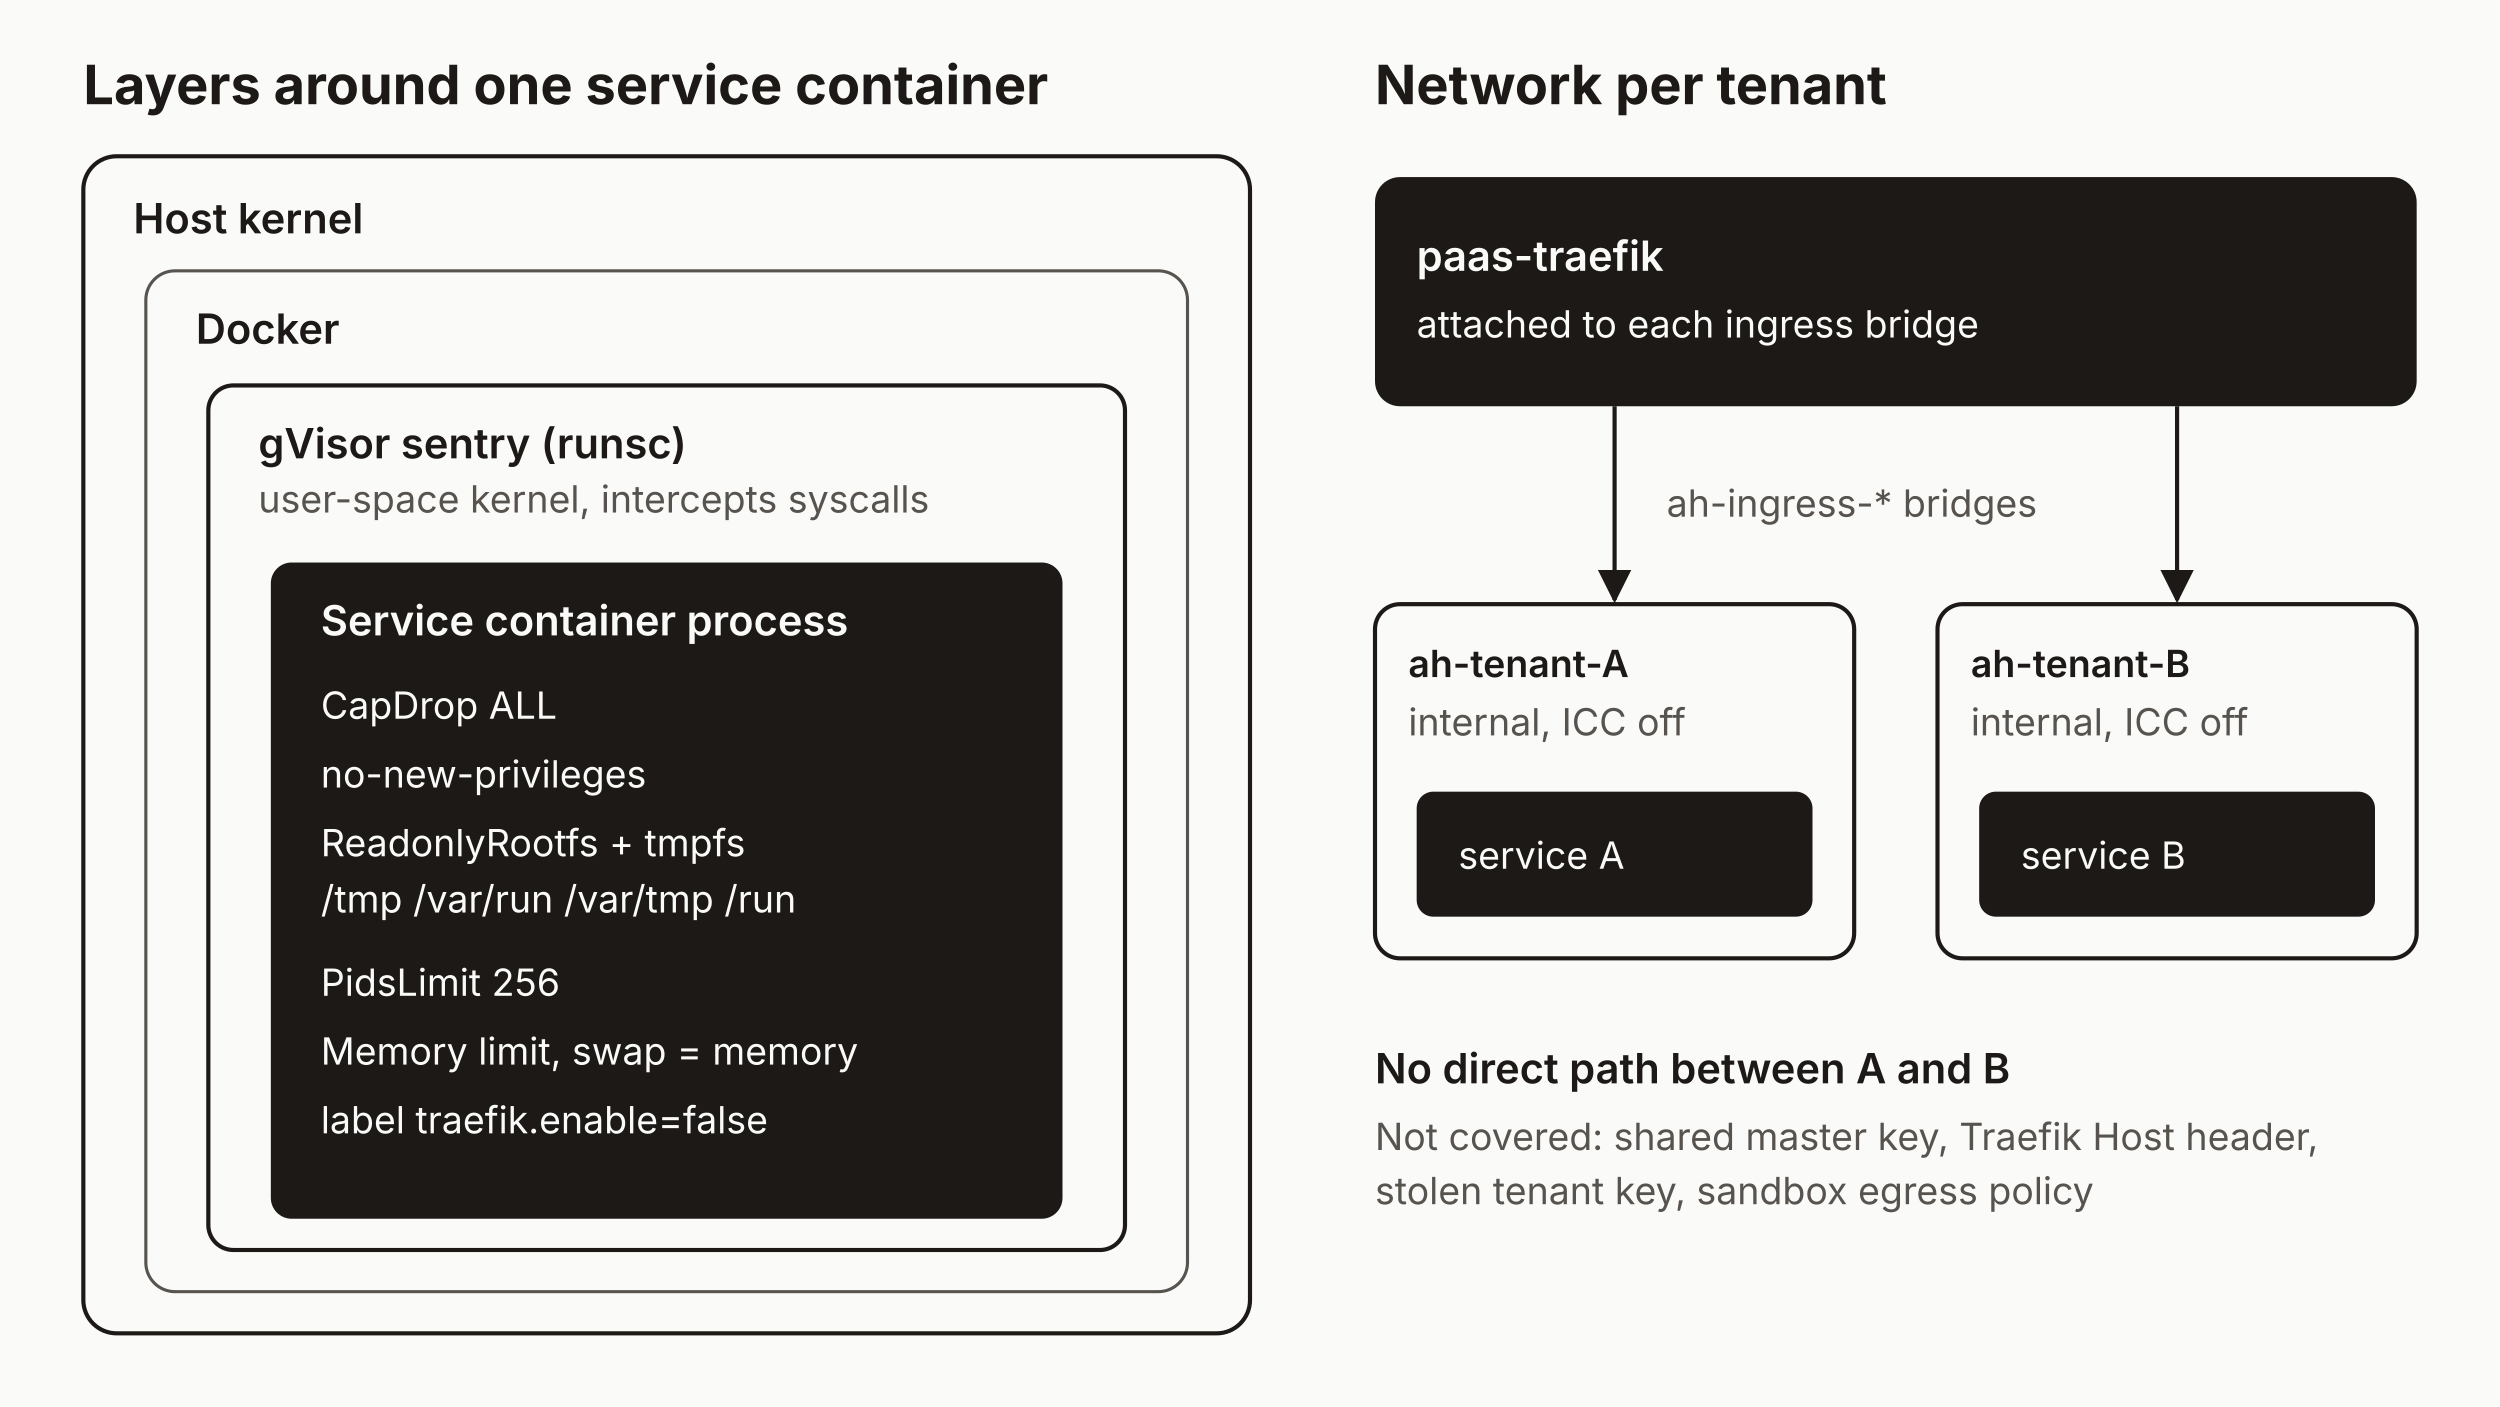
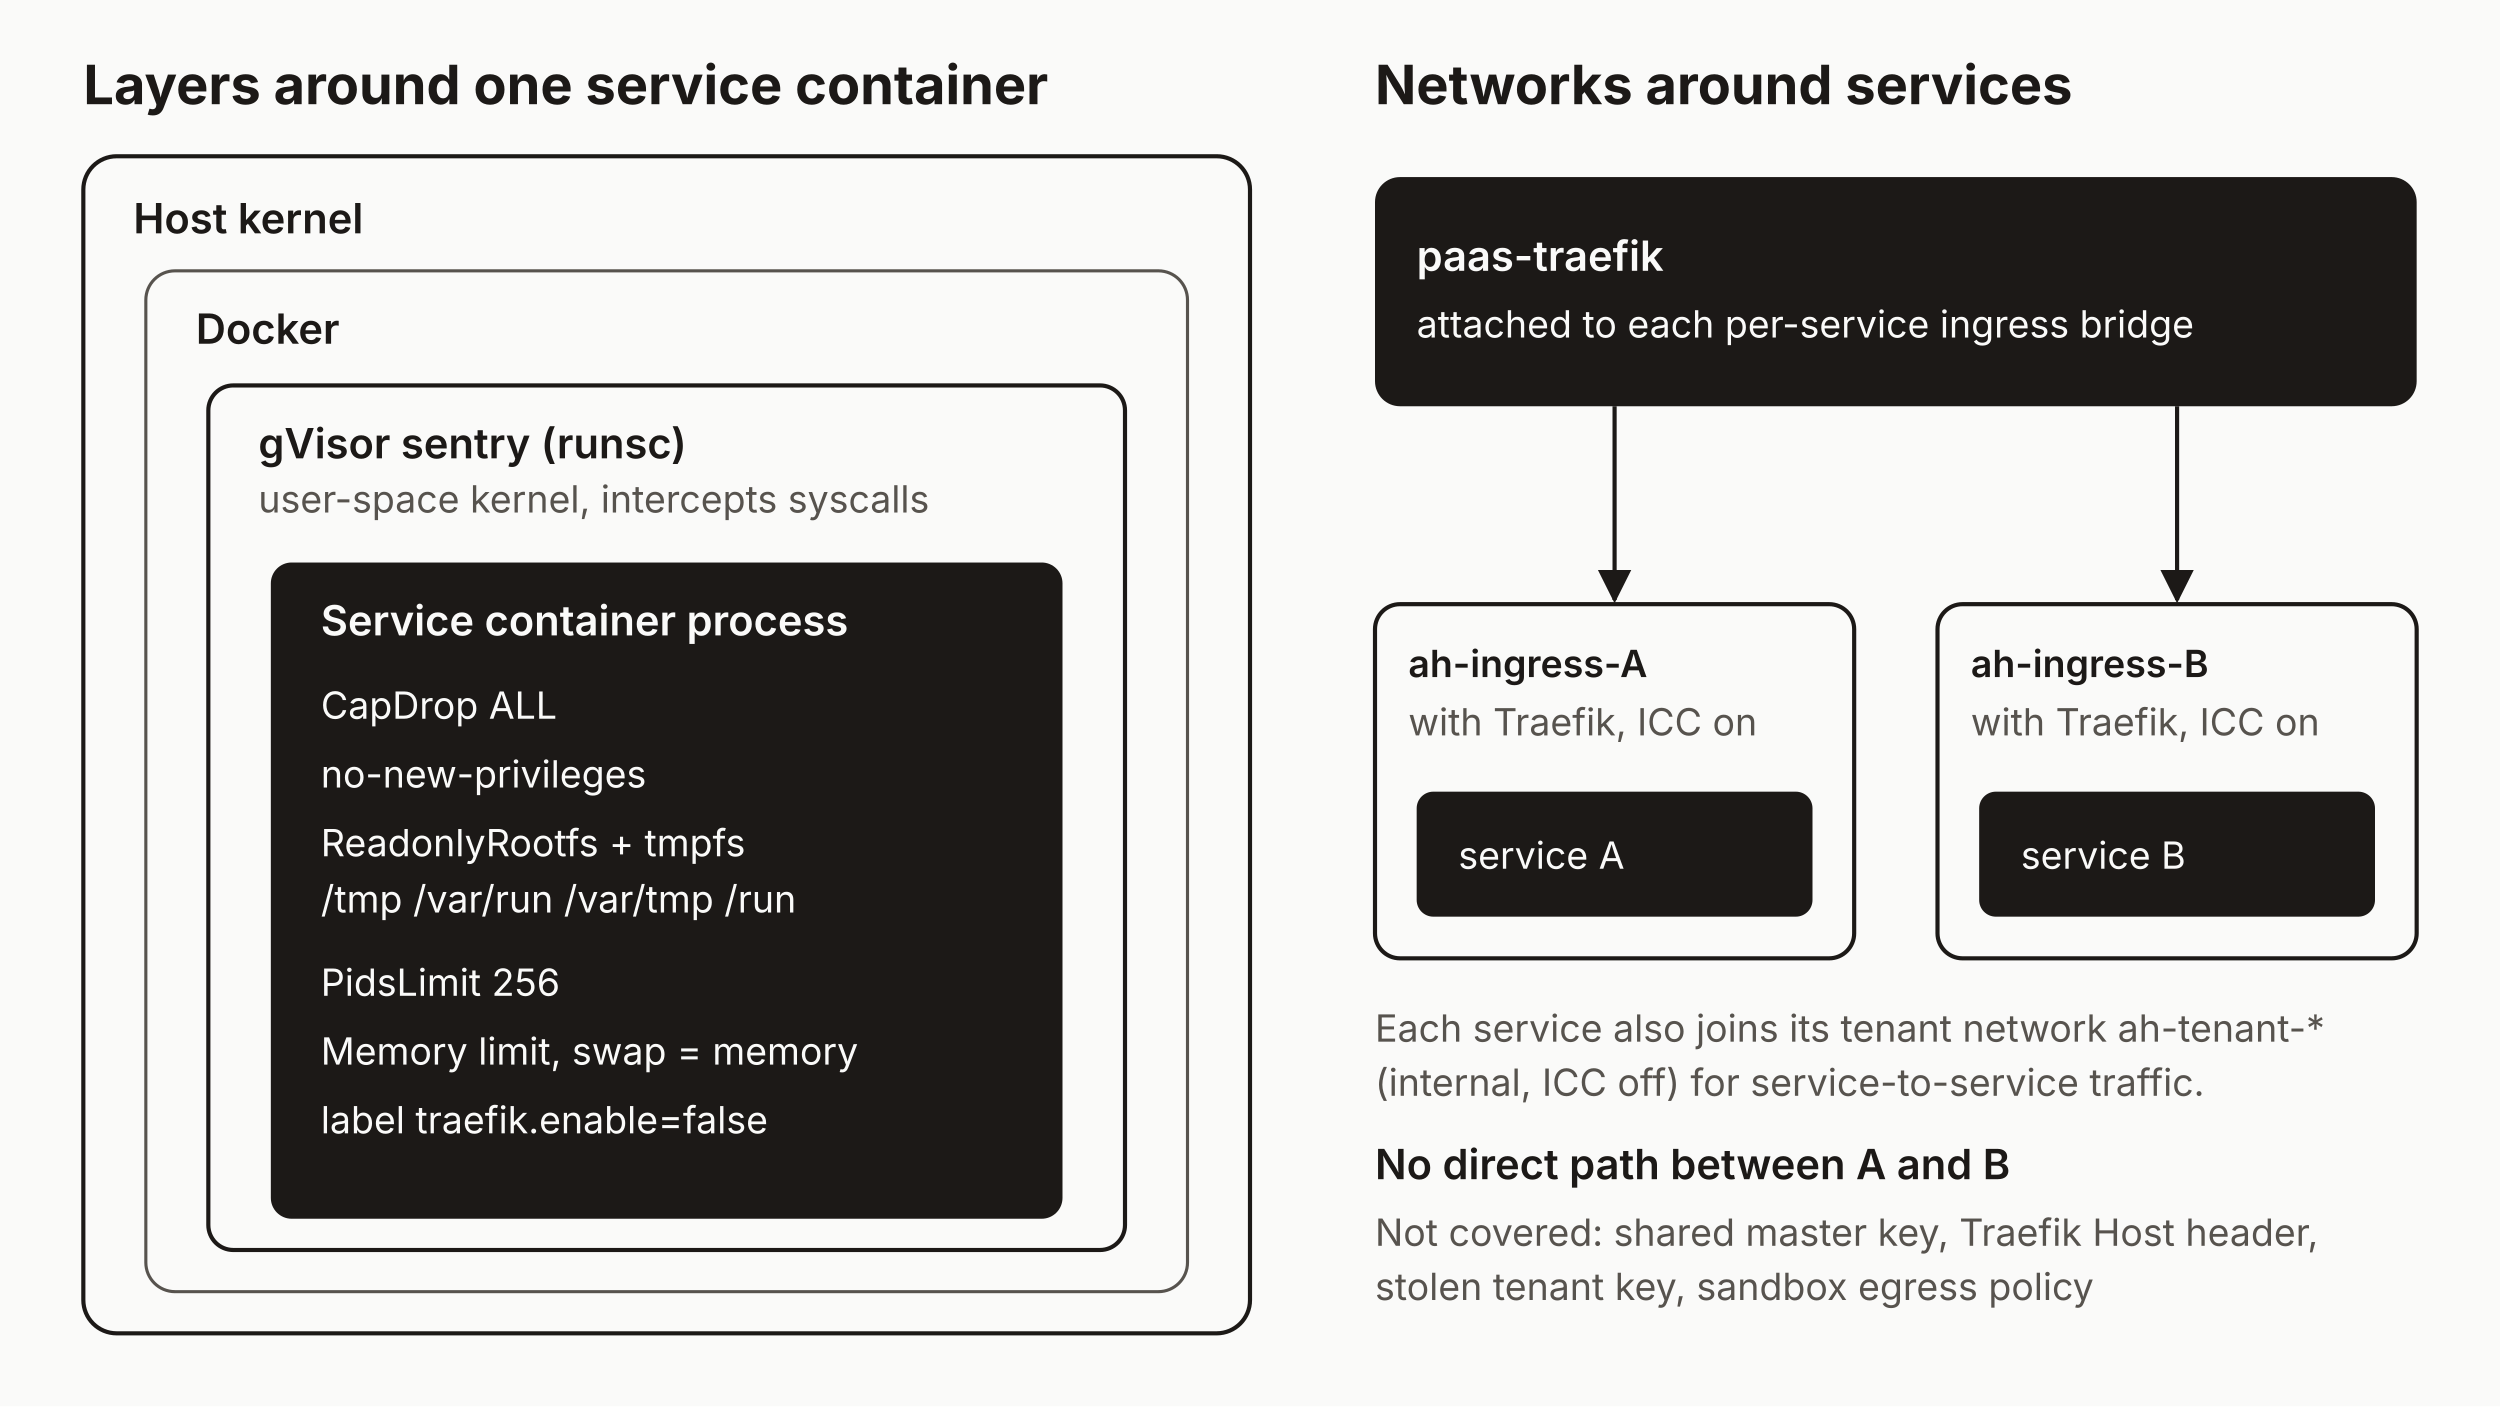
<svg xmlns="http://www.w3.org/2000/svg" viewBox="0 0 1200 675" width="1200" height="675" font-family="Inter, system-ui, sans-serif">
  <defs>
    <marker id="a" viewBox="0 0 10 10" refX="9" refY="5" markerWidth="8" markerHeight="8" orient="auto">
      <path d="M0 0L10 5L0 10z" fill="#1c1917" />
    </marker>
  </defs>
  <rect width="1200" height="675" fill="#fafaf9" />
  <text x="40" y="50" font-size="26" font-weight="700" fill="#1c1917">Layers around one service container</text>
-   <text x="660" y="50" font-size="26" font-weight="700" fill="#1c1917">Network per tenant</text>
+   <text x="660" y="50" font-size="26" font-weight="700" fill="#1c1917">Networks around services</text>
  <rect x="40" y="75" width="560" height="565" rx="16" fill="none" stroke="#1c1917" stroke-width="2" />
  <text x="64" y="112" font-size="20" font-weight="600" fill="#1c1917">Host kernel</text>
  <rect x="70" y="130" width="500" height="490" rx="14" fill="none" stroke="#57534e" stroke-width="1.5" />
  <text x="94" y="165" font-size="20" font-weight="600" fill="#1c1917">Docker</text>
  <rect x="100" y="185" width="440" height="415" rx="12" fill="none" stroke="#1c1917" stroke-width="2" />
  <text x="124" y="220" font-size="20" font-weight="600" fill="#1c1917">gVisor sentry (runsc)</text>
  <text x="124" y="246" font-size="18" fill="#57534e">user-space kernel, intercepts syscalls</text>
  <rect x="130" y="270" width="380" height="315" rx="10" fill="#1c1917" />
  <text x="154" y="305" font-size="20" font-weight="600" fill="#fafaf9">Service container process</text>
  <text x="154" y="345" font-size="18" fill="#fafaf9">CapDrop ALL</text>
  <text x="154" y="378" font-size="18" fill="#fafaf9">no-new-privileges</text>
  <text x="154" y="411" font-size="18" fill="#fafaf9">ReadonlyRootfs + tmpfs</text>
  <text x="154" y="438" font-size="18" fill="#fafaf9">/tmp /var/run /var/tmp /run</text>
  <text x="154" y="478" font-size="18" fill="#fafaf9">PidsLimit 256</text>
  <text x="154" y="511" font-size="18" fill="#fafaf9">Memory limit, swap = memory</text>
  <text x="154" y="544" font-size="18" fill="#fafaf9">label traefik.enable=false</text>
  <rect x="660" y="85" width="500" height="110" rx="12" fill="#1c1917" />
  <text x="680" y="130" font-size="20" font-weight="600" fill="#fafaf9">paas-traefik</text>
-   <text x="680" y="162" font-size="18" fill="#fafaf9">attached to each ingress bridge</text>
+   <text x="680" y="162" font-size="18" fill="#fafaf9">attached to each per-service ingress bridge</text>
  <rect x="660" y="290" width="230" height="170" rx="12" fill="none" stroke="#1c1917" stroke-width="2" />
-   <text x="676" y="325" font-size="18" font-weight="600" fill="#1c1917">ah-tenant-A</text>
-   <text x="676" y="353" font-size="18" fill="#57534e">internal, ICC off</text>
+   <text x="676" y="325" font-size="18" font-weight="600" fill="#1c1917">ah-ingress-A</text>
+   <text x="676" y="353" font-size="18" fill="#57534e">with Traefik, ICC on</text>
  <rect x="680" y="380" width="190" height="60" rx="8" fill="#1c1917" />
  <text x="700" y="417" font-size="18" fill="#fafaf9">service A</text>
  <rect x="930" y="290" width="230" height="170" rx="12" fill="none" stroke="#1c1917" stroke-width="2" />
-   <text x="946" y="325" font-size="18" font-weight="600" fill="#1c1917">ah-tenant-B</text>
-   <text x="946" y="353" font-size="18" fill="#57534e">internal, ICC off</text>
+   <text x="946" y="325" font-size="18" font-weight="600" fill="#1c1917">ah-ingress-B</text>
+   <text x="946" y="353" font-size="18" fill="#57534e">with Traefik, ICC on</text>
  <rect x="950" y="380" width="190" height="60" rx="8" fill="#1c1917" />
  <text x="970" y="417" font-size="18" fill="#fafaf9">service B</text>
  <path d="M775 195 L775 288" stroke="#1c1917" stroke-width="2" marker-end="url(#a)" fill="none" />
  <path d="M1045 195 L1045 288" stroke="#1c1917" stroke-width="2" marker-end="url(#a)" fill="none" />
-   <text x="800" y="248" font-size="18" fill="#57534e">ah-ingress-* bridges</text>
-   <text x="660" y="520" font-size="20" font-weight="600" fill="#1c1917">No direct path between A and B</text>
-   <text x="660" y="552" font-size="18" fill="#57534e">Not covered: shared master key, Traefik Host header,</text>
-   <text x="660" y="578" font-size="18" fill="#57534e">stolen tenant key, sandbox egress policy</text>
+   <text x="660" y="500" font-size="18" fill="#57534e">Each service also joins its tenant network ah-tenant-*</text>
+   <text x="660" y="526" font-size="18" fill="#57534e">(internal, ICC off) for service-to-service traffic.</text>
+   <text x="660" y="566" font-size="20" font-weight="600" fill="#1c1917">No direct path between A and B</text>
+   <text x="660" y="598" font-size="18" fill="#57534e">Not covered: shared master key, Traefik Host header,</text>
+   <text x="660" y="624" font-size="18" fill="#57534e">stolen tenant key, sandbox egress policy</text>
</svg>
